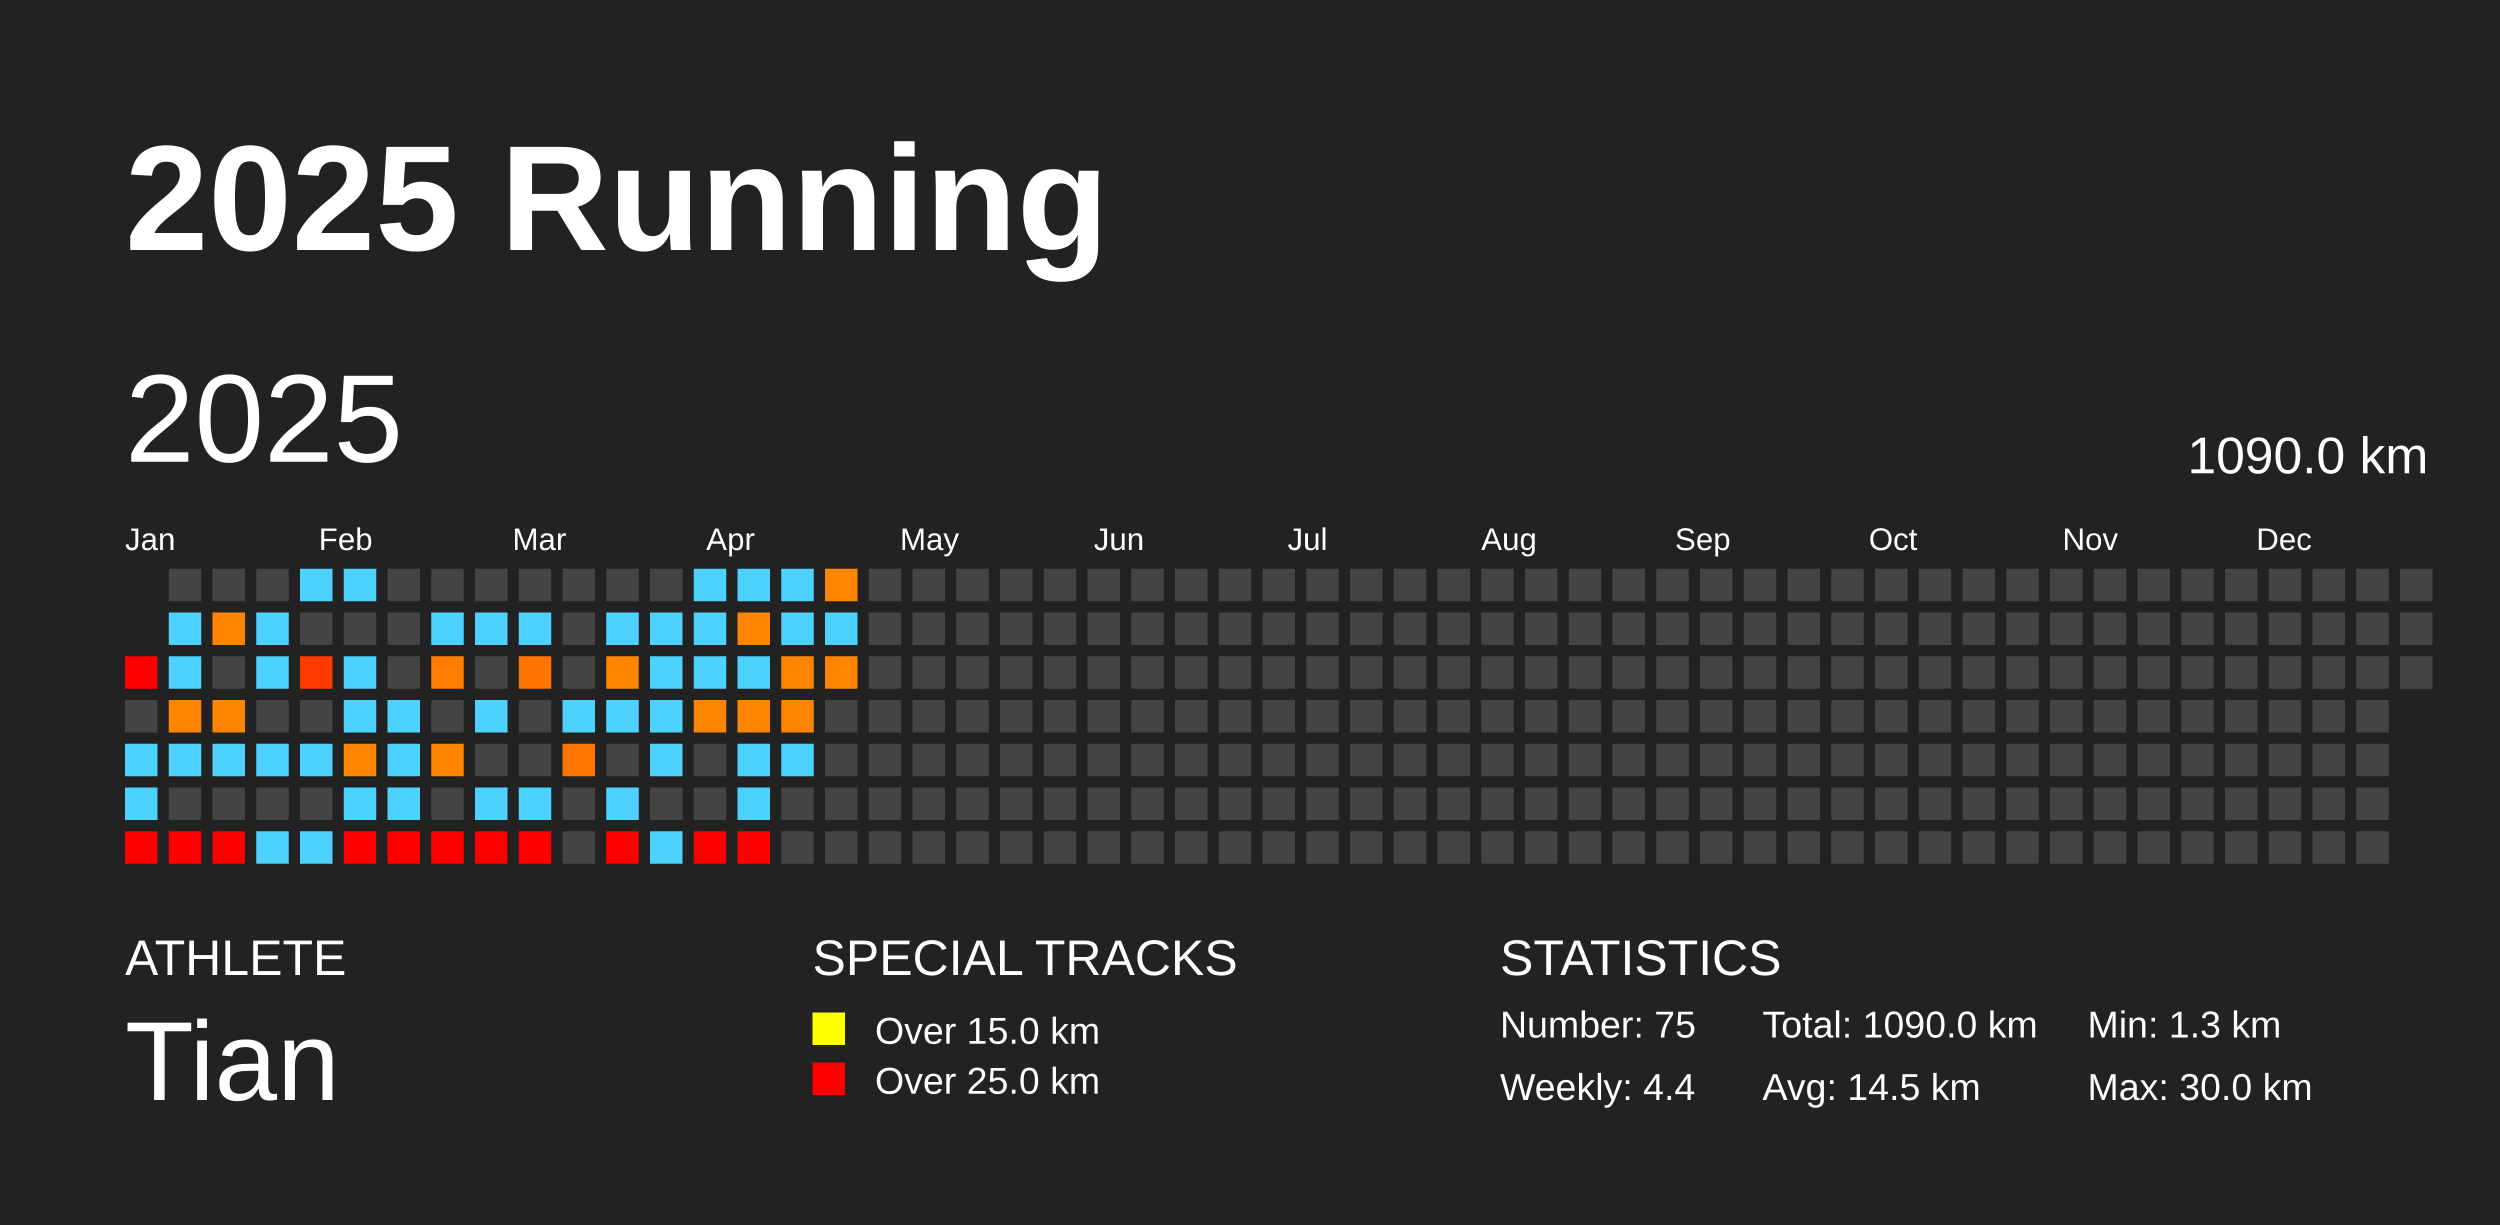
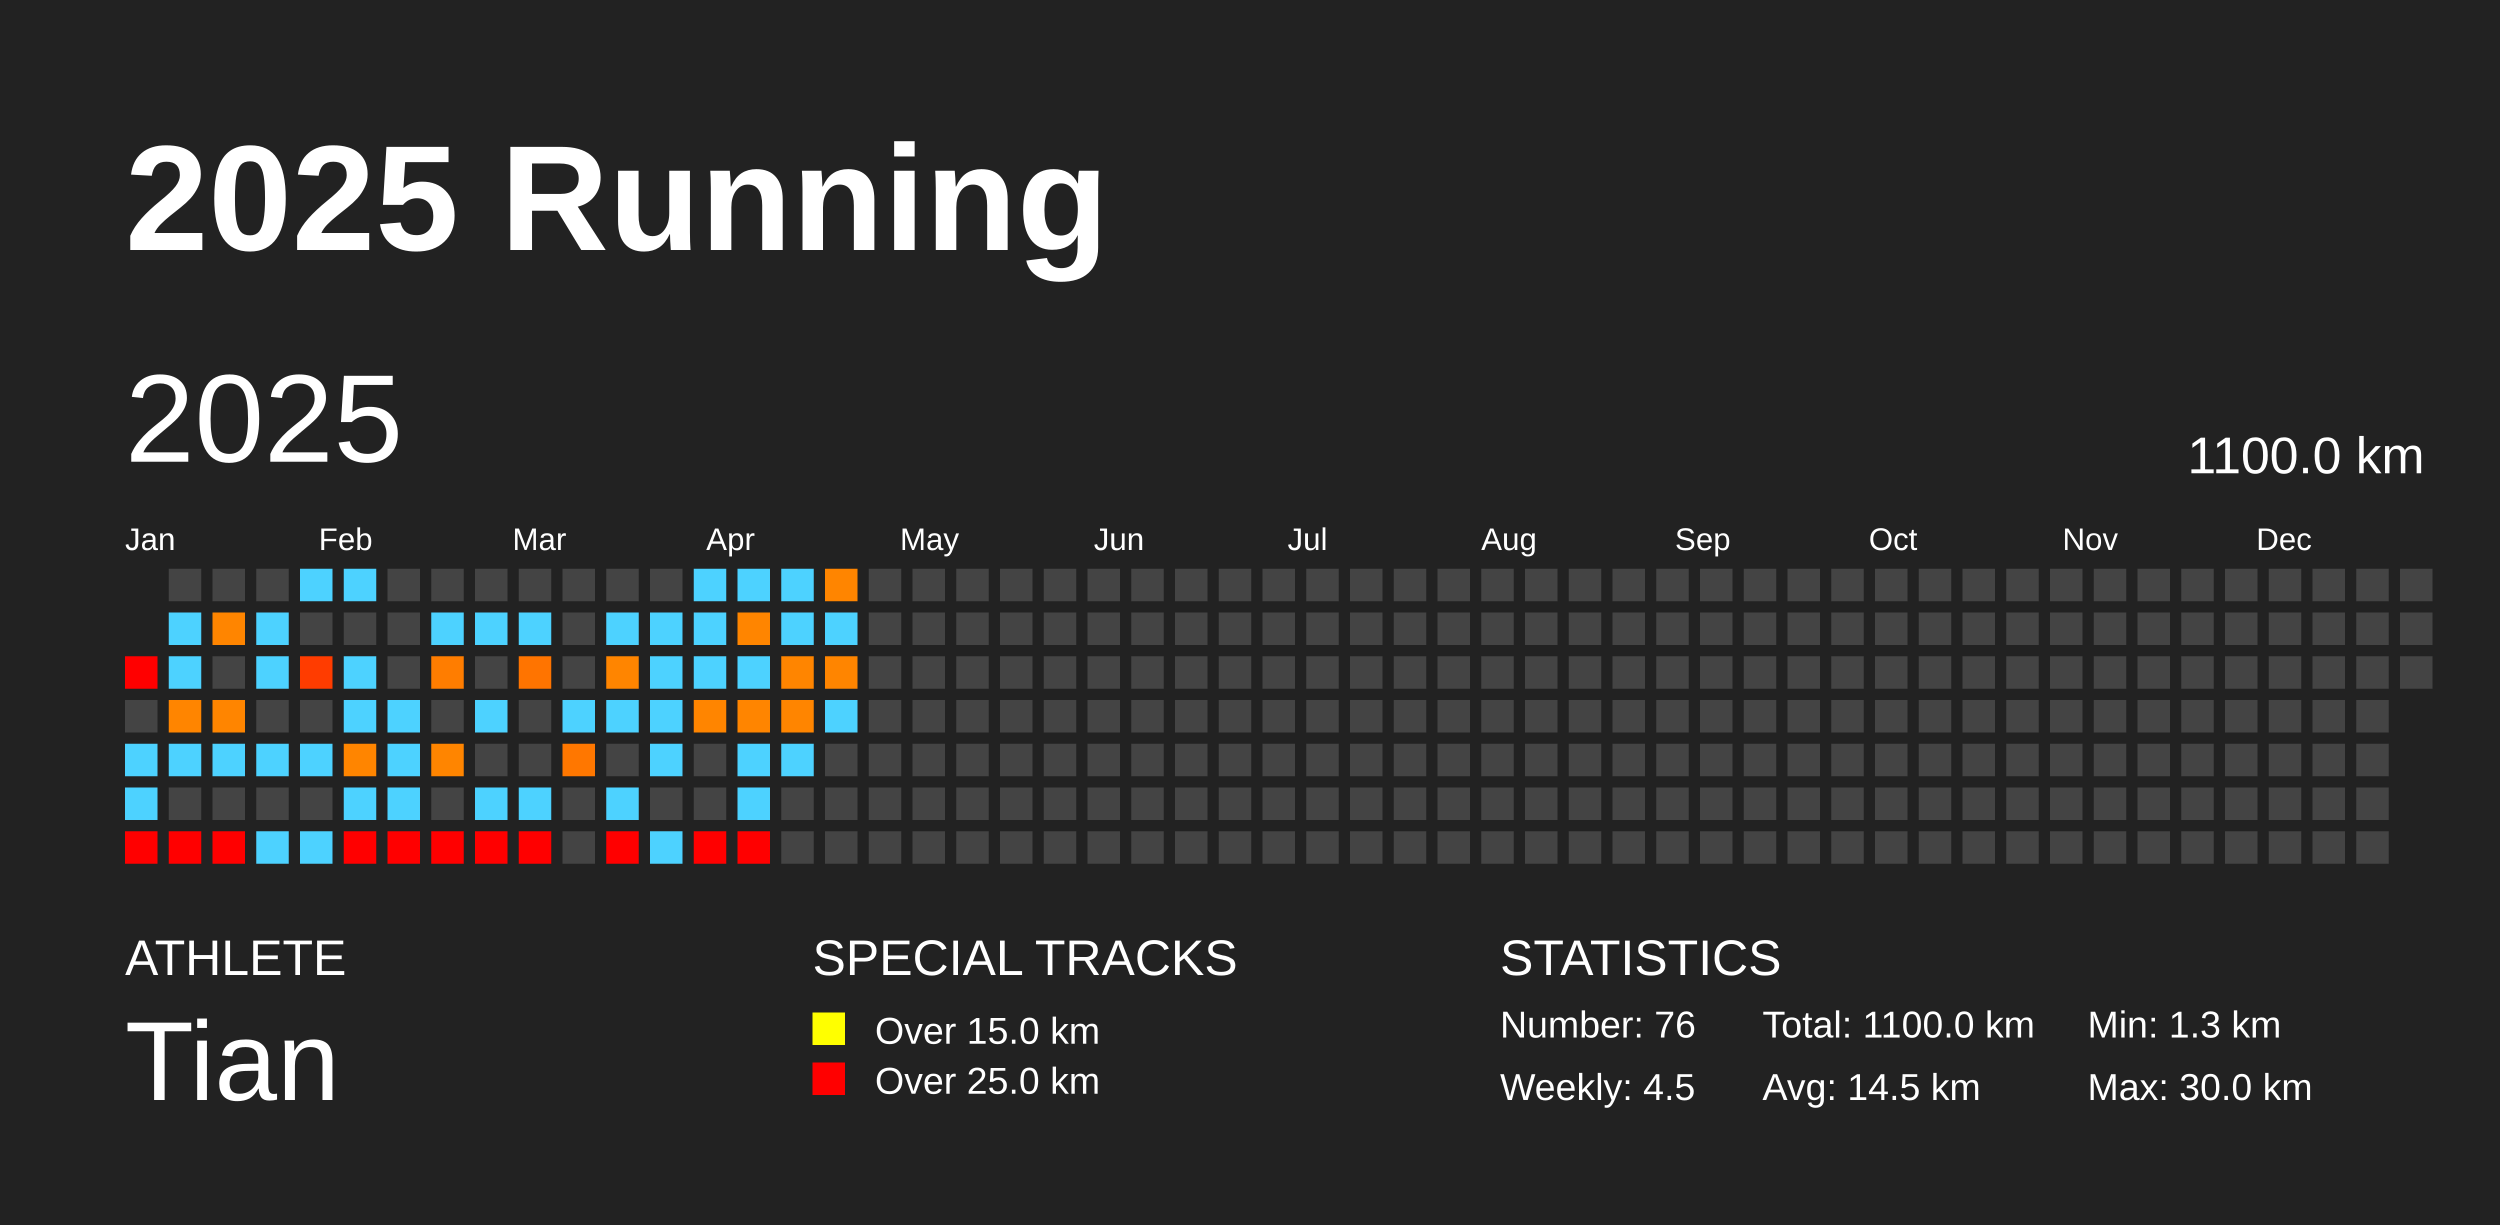
<svg xmlns="http://www.w3.org/2000/svg" baseProfile="full" height="98mm" version="1.1" viewBox="0,0,200,98" width="200mm">
  <defs />
  <rect fill="#222222" height="98" width="200" x="0" y="0" />
  <text fill="#FFFFFF" style="font-size:12px; font-family:Arial; font-weight:bold;" x="10" y="20">2025 Running</text>
  <text fill="#FFFFFF" style="font-size:4px; font-family:Arial" x="10" y="78">ATHLETE</text>
  <text fill="#FFFFFF" style="font-size:9px; font-family:Arial" x="10" y="88">Tian</text>
  <text fill="#FFFFFF" style="font-size:4px; font-family:Arial" x="65" y="78">SPECIAL TRACKS</text>
  <rect fill="yellow" height="2.6" width="2.6" x="65" y="81" />
  <text fill="#FFFFFF" style="font-size:3px; font-family:Arial" x="70" y="83.5">Over 15.0 km</text>
  <rect fill="red" height="2.6" width="2.6" x="65" y="85" />
  <text fill="#FFFFFF" style="font-size:3px; font-family:Arial" x="70" y="87.5">Over 25.0 km</text>
  <text fill="#FFFFFF" style="font-size:4px; font-family:Arial" x="120" y="78">STATISTICS</text>
-   <text fill="#FFFFFF" style="font-size:3px; font-family:Arial" x="120" y="83">Number: 75</text>
-   <text fill="#FFFFFF" style="font-size:3px; font-family:Arial" x="120" y="88">Weekly: 4.4</text>
-   <text fill="#FFFFFF" style="font-size:3px; font-family:Arial" x="141" y="83">Total: 1090.0 km</text>
+   <text fill="#FFFFFF" style="font-size:3px; font-family:Arial" x="120" y="83">Number: 76</text>
+   <text fill="#FFFFFF" style="font-size:3px; font-family:Arial" x="120" y="88">Weekly: 4.5</text>
+   <text fill="#FFFFFF" style="font-size:3px; font-family:Arial" x="141" y="83">Total: 1100.0 km</text>
  <text fill="#FFFFFF" style="font-size:3px; font-family:Arial" x="141" y="88">Avg: 14.5 km</text>
  <text fill="#FFFFFF" style="font-size:3px; font-family:Arial" x="167" y="83">Min: 1.3 km</text>
  <text fill="#FFFFFF" style="font-size:3px; font-family:Arial" x="167" y="88">Max: 30.0 km</text>
  <text dominant-baseline="hanging" fill="#FFFFFF" style="font-size:10.0px; font-family:Arial;" x="10" y="30">2025</text>
-   <text dominant-baseline="hanging" fill="#FFFFFF" style="font-size:4.125px; font-family:Arial;" x="175" y="35">1090.0 km</text>
+   <text dominant-baseline="hanging" fill="#FFFFFF" style="font-size:4.125px; font-family:Arial;" x="175" y="35">1100.0 km</text>
  <text fill="#FFFFFF" style="font-size:2.5px; font-family:Arial" x="10.0" y="44">Jan</text>
  <text fill="#FFFFFF" style="font-size:2.5px; font-family:Arial" x="25.5" y="44">Feb</text>
  <text fill="#FFFFFF" style="font-size:2.5px; font-family:Arial" x="41.0" y="44">Mar</text>
  <text fill="#FFFFFF" style="font-size:2.5px; font-family:Arial" x="56.5" y="44">Apr</text>
  <text fill="#FFFFFF" style="font-size:2.5px; font-family:Arial" x="72.0" y="44">May</text>
  <text fill="#FFFFFF" style="font-size:2.5px; font-family:Arial" x="87.5" y="44">Jun</text>
  <text fill="#FFFFFF" style="font-size:2.5px; font-family:Arial" x="103.0" y="44">Jul</text>
  <text fill="#FFFFFF" style="font-size:2.5px; font-family:Arial" x="118.5" y="44">Aug</text>
  <text fill="#FFFFFF" style="font-size:2.5px; font-family:Arial" x="134.0" y="44">Sep</text>
  <text fill="#FFFFFF" style="font-size:2.5px; font-family:Arial" x="149.5" y="44">Oct</text>
  <text fill="#FFFFFF" style="font-size:2.5px; font-family:Arial" x="165.0" y="44">Nov</text>
  <text fill="#FFFFFF" style="font-size:2.5px; font-family:Arial" x="180.5" y="44">Dec</text>
  <rect fill="red" height="2.6" width="2.6" x="10.0" y="52.5" />
  <rect fill="#444444" height="2.6" width="2.6" x="10.0" y="56.0" />
  <rect fill="#4dd2ff" height="2.6" width="2.6" x="10.0" y="59.5" />
  <rect fill="#4dd2ff" height="2.6" width="2.6" x="10.0" y="63.0" />
  <rect fill="red" height="2.6" width="2.6" x="10.0" y="66.5" />
  <rect fill="#444444" height="2.6" width="2.6" x="13.5" y="45.5" />
  <rect fill="#4dd2ff" height="2.6" width="2.6" x="13.5" y="49.0" />
  <rect fill="#4dd2ff" height="2.6" width="2.6" x="13.5" y="52.5" />
  <rect fill="#ff8500" height="2.6" width="2.6" x="13.5" y="56.0" />
  <rect fill="#4dd2ff" height="2.6" width="2.6" x="13.5" y="59.5" />
  <rect fill="#444444" height="2.6" width="2.6" x="13.5" y="63.0" />
  <rect fill="red" height="2.6" width="2.6" x="13.5" y="66.5" />
  <rect fill="#444444" height="2.6" width="2.6" x="17.0" y="45.5" />
  <rect fill="#ff8500" height="2.6" width="2.6" x="17.0" y="49.0" />
  <rect fill="#444444" height="2.6" width="2.6" x="17.0" y="52.5" />
  <rect fill="#ff8500" height="2.6" width="2.6" x="17.0" y="56.0" />
  <rect fill="#4dd2ff" height="2.6" width="2.6" x="17.0" y="59.5" />
  <rect fill="#444444" height="2.6" width="2.6" x="17.0" y="63.0" />
  <rect fill="red" height="2.6" width="2.6" x="17.0" y="66.5" />
  <rect fill="#444444" height="2.6" width="2.6" x="20.5" y="45.5" />
  <rect fill="#4dd2ff" height="2.6" width="2.6" x="20.5" y="49.0" />
  <rect fill="#4dd2ff" height="2.6" width="2.6" x="20.5" y="52.5" />
  <rect fill="#444444" height="2.6" width="2.6" x="20.5" y="56.0" />
  <rect fill="#4dd2ff" height="2.6" width="2.6" x="20.5" y="59.5" />
  <rect fill="#444444" height="2.6" width="2.6" x="20.5" y="63.0" />
  <rect fill="#4dd2ff" height="2.6" width="2.6" x="20.5" y="66.5" />
  <rect fill="#4dd2ff" height="2.6" width="2.6" x="24.0" y="45.5" />
  <rect fill="#444444" height="2.6" width="2.6" x="24.0" y="49.0" />
  <rect fill="#ff3c00" height="2.6" width="2.6" x="24.0" y="52.5" />
  <rect fill="#444444" height="2.6" width="2.6" x="24.0" y="56.0" />
  <rect fill="#4dd2ff" height="2.6" width="2.6" x="24.0" y="59.5" />
  <rect fill="#444444" height="2.6" width="2.6" x="24.0" y="63.0" />
  <rect fill="#4dd2ff" height="2.6" width="2.6" x="24.0" y="66.5" />
  <rect fill="#4dd2ff" height="2.6" width="2.6" x="27.5" y="45.5" />
  <rect fill="#444444" height="2.6" width="2.6" x="27.5" y="49.0" />
  <rect fill="#4dd2ff" height="2.6" width="2.6" x="27.5" y="52.5" />
  <rect fill="#4dd2ff" height="2.6" width="2.6" x="27.5" y="56.0" />
  <rect fill="#ff8500" height="2.6" width="2.6" x="27.5" y="59.5" />
  <rect fill="#4dd2ff" height="2.6" width="2.6" x="27.5" y="63.0" />
  <rect fill="red" height="2.6" width="2.6" x="27.5" y="66.5" />
  <rect fill="#444444" height="2.6" width="2.6" x="31.0" y="45.5" />
  <rect fill="#444444" height="2.6" width="2.6" x="31.0" y="49.0" />
  <rect fill="#444444" height="2.6" width="2.6" x="31.0" y="52.5" />
  <rect fill="#4dd2ff" height="2.6" width="2.6" x="31.0" y="56.0" />
  <rect fill="#4dd2ff" height="2.6" width="2.6" x="31.0" y="59.5" />
  <rect fill="#4dd2ff" height="2.6" width="2.6" x="31.0" y="63.0" />
  <rect fill="red" height="2.6" width="2.6" x="31.0" y="66.5" />
  <rect fill="#444444" height="2.6" width="2.6" x="34.5" y="45.5" />
  <rect fill="#4dd2ff" height="2.6" width="2.6" x="34.5" y="49.0" />
  <rect fill="#ff7d00" height="2.6" width="2.6" x="34.5" y="52.5" />
  <rect fill="#444444" height="2.6" width="2.6" x="34.5" y="56.0" />
  <rect fill="#ff8500" height="2.6" width="2.6" x="34.5" y="59.5" />
  <rect fill="#444444" height="2.6" width="2.6" x="34.5" y="63.0" />
  <rect fill="red" height="2.6" width="2.6" x="34.5" y="66.5" />
  <rect fill="#444444" height="2.6" width="2.6" x="38.0" y="45.5" />
  <rect fill="#4dd2ff" height="2.6" width="2.6" x="38.0" y="49.0" />
  <rect fill="#444444" height="2.6" width="2.6" x="38.0" y="52.5" />
  <rect fill="#4dd2ff" height="2.6" width="2.6" x="38.0" y="56.0" />
  <rect fill="#444444" height="2.6" width="2.6" x="38.0" y="59.5" />
  <rect fill="#4dd2ff" height="2.6" width="2.6" x="38.0" y="63.0" />
  <rect fill="red" height="2.6" width="2.6" x="38.0" y="66.5" />
  <rect fill="#444444" height="2.6" width="2.6" x="41.5" y="45.5" />
  <rect fill="#4dd2ff" height="2.6" width="2.6" x="41.5" y="49.0" />
  <rect fill="#ff7400" height="2.6" width="2.6" x="41.5" y="52.5" />
  <rect fill="#444444" height="2.6" width="2.6" x="41.5" y="56.0" />
  <rect fill="#444444" height="2.6" width="2.6" x="41.5" y="59.5" />
  <rect fill="#4dd2ff" height="2.6" width="2.6" x="41.5" y="63.0" />
  <rect fill="red" height="2.6" width="2.6" x="41.5" y="66.5" />
  <rect fill="#444444" height="2.6" width="2.6" x="45.0" y="45.5" />
  <rect fill="#444444" height="2.6" width="2.6" x="45.0" y="49.0" />
  <rect fill="#444444" height="2.6" width="2.6" x="45.0" y="52.5" />
  <rect fill="#4dd2ff" height="2.6" width="2.6" x="45.0" y="56.0" />
  <rect fill="#ff7700" height="2.6" width="2.6" x="45.0" y="59.5" />
  <rect fill="#444444" height="2.6" width="2.6" x="45.0" y="63.0" />
  <rect fill="#444444" height="2.6" width="2.6" x="45.0" y="66.5" />
  <rect fill="#444444" height="2.6" width="2.6" x="48.5" y="45.5" />
  <rect fill="#4dd2ff" height="2.6" width="2.6" x="48.5" y="49.0" />
  <rect fill="#ff8500" height="2.6" width="2.6" x="48.5" y="52.5" />
  <rect fill="#4dd2ff" height="2.6" width="2.6" x="48.5" y="56.0" />
  <rect fill="#444444" height="2.6" width="2.6" x="48.5" y="59.5" />
  <rect fill="#4dd2ff" height="2.6" width="2.6" x="48.5" y="63.0" />
  <rect fill="red" height="2.6" width="2.6" x="48.5" y="66.5" />
  <rect fill="#444444" height="2.6" width="2.6" x="52.0" y="45.5" />
  <rect fill="#4dd2ff" height="2.6" width="2.6" x="52.0" y="49.0" />
  <rect fill="#4dd2ff" height="2.6" width="2.6" x="52.0" y="52.5" />
  <rect fill="#4dd2ff" height="2.6" width="2.6" x="52.0" y="56.0" />
  <rect fill="#4dd2ff" height="2.6" width="2.6" x="52.0" y="59.5" />
  <rect fill="#444444" height="2.6" width="2.6" x="52.0" y="63.0" />
  <rect fill="#4dd2ff" height="2.6" width="2.6" x="52.0" y="66.5" />
  <rect fill="#4dd2ff" height="2.6" width="2.6" x="55.5" y="45.5" />
  <rect fill="#4dd2ff" height="2.6" width="2.6" x="55.5" y="49.0" />
  <rect fill="#4dd2ff" height="2.6" width="2.6" x="55.5" y="52.5" />
  <rect fill="#ff8500" height="2.6" width="2.6" x="55.5" y="56.0" />
  <rect fill="#444444" height="2.6" width="2.6" x="55.5" y="59.5" />
  <rect fill="#444444" height="2.6" width="2.6" x="55.5" y="63.0" />
  <rect fill="red" height="2.6" width="2.6" x="55.5" y="66.5" />
  <rect fill="#4dd2ff" height="2.6" width="2.6" x="59.0" y="45.5" />
  <rect fill="#ff8500" height="2.6" width="2.6" x="59.0" y="49.0" />
  <rect fill="#4dd2ff" height="2.6" width="2.6" x="59.0" y="52.5" />
  <rect fill="#ff8500" height="2.6" width="2.6" x="59.0" y="56.0" />
  <rect fill="#4dd2ff" height="2.6" width="2.6" x="59.0" y="59.5" />
  <rect fill="#4dd2ff" height="2.6" width="2.6" x="59.0" y="63.0" />
  <rect fill="red" height="2.6" width="2.6" x="59.0" y="66.5" />
  <rect fill="#4dd2ff" height="2.6" width="2.6" x="62.5" y="45.5" />
  <rect fill="#4dd2ff" height="2.6" width="2.6" x="62.5" y="49.0" />
  <rect fill="#ff8500" height="2.6" width="2.6" x="62.5" y="52.5" />
  <rect fill="#ff8500" height="2.6" width="2.6" x="62.5" y="56.0" />
  <rect fill="#4dd2ff" height="2.6" width="2.6" x="62.5" y="59.5" />
  <rect fill="#444444" height="2.6" width="2.6" x="62.5" y="63.0" />
  <rect fill="#444444" height="2.6" width="2.6" x="62.5" y="66.5" />
  <rect fill="#ff8500" height="2.6" width="2.6" x="66.0" y="45.5" />
  <rect fill="#4dd2ff" height="2.6" width="2.6" x="66.0" y="49.0" />
  <rect fill="#ff8500" height="2.6" width="2.6" x="66.0" y="52.5" />
-   <rect fill="#444444" height="2.6" width="2.6" x="66.0" y="56.0" />
+   <rect fill="#4dd2ff" height="2.6" width="2.6" x="66.0" y="56.0" />
  <rect fill="#444444" height="2.6" width="2.6" x="66.0" y="59.5" />
  <rect fill="#444444" height="2.6" width="2.6" x="66.0" y="63.0" />
  <rect fill="#444444" height="2.6" width="2.6" x="66.0" y="66.5" />
  <rect fill="#444444" height="2.6" width="2.6" x="69.5" y="45.5" />
  <rect fill="#444444" height="2.6" width="2.6" x="69.5" y="49.0" />
  <rect fill="#444444" height="2.6" width="2.6" x="69.5" y="52.5" />
  <rect fill="#444444" height="2.6" width="2.6" x="69.5" y="56.0" />
  <rect fill="#444444" height="2.6" width="2.6" x="69.5" y="59.5" />
  <rect fill="#444444" height="2.6" width="2.6" x="69.5" y="63.0" />
  <rect fill="#444444" height="2.6" width="2.6" x="69.5" y="66.5" />
  <rect fill="#444444" height="2.6" width="2.6" x="73.0" y="45.5" />
  <rect fill="#444444" height="2.6" width="2.6" x="73.0" y="49.0" />
  <rect fill="#444444" height="2.6" width="2.6" x="73.0" y="52.5" />
  <rect fill="#444444" height="2.6" width="2.6" x="73.0" y="56.0" />
  <rect fill="#444444" height="2.6" width="2.6" x="73.0" y="59.5" />
  <rect fill="#444444" height="2.6" width="2.6" x="73.0" y="63.0" />
  <rect fill="#444444" height="2.6" width="2.6" x="73.0" y="66.5" />
  <rect fill="#444444" height="2.6" width="2.6" x="76.5" y="45.5" />
  <rect fill="#444444" height="2.6" width="2.6" x="76.5" y="49.0" />
  <rect fill="#444444" height="2.6" width="2.6" x="76.5" y="52.5" />
  <rect fill="#444444" height="2.6" width="2.6" x="76.5" y="56.0" />
  <rect fill="#444444" height="2.6" width="2.6" x="76.5" y="59.5" />
  <rect fill="#444444" height="2.6" width="2.6" x="76.5" y="63.0" />
  <rect fill="#444444" height="2.6" width="2.6" x="76.5" y="66.5" />
  <rect fill="#444444" height="2.6" width="2.6" x="80.0" y="45.5" />
  <rect fill="#444444" height="2.6" width="2.6" x="80.0" y="49.0" />
  <rect fill="#444444" height="2.6" width="2.6" x="80.0" y="52.5" />
  <rect fill="#444444" height="2.6" width="2.6" x="80.0" y="56.0" />
  <rect fill="#444444" height="2.6" width="2.6" x="80.0" y="59.5" />
  <rect fill="#444444" height="2.6" width="2.6" x="80.0" y="63.0" />
  <rect fill="#444444" height="2.6" width="2.6" x="80.0" y="66.5" />
  <rect fill="#444444" height="2.6" width="2.6" x="83.5" y="45.5" />
  <rect fill="#444444" height="2.6" width="2.6" x="83.5" y="49.0" />
  <rect fill="#444444" height="2.6" width="2.6" x="83.5" y="52.5" />
  <rect fill="#444444" height="2.6" width="2.6" x="83.5" y="56.0" />
  <rect fill="#444444" height="2.6" width="2.6" x="83.5" y="59.5" />
  <rect fill="#444444" height="2.6" width="2.6" x="83.5" y="63.0" />
  <rect fill="#444444" height="2.6" width="2.6" x="83.5" y="66.5" />
  <rect fill="#444444" height="2.6" width="2.6" x="87.0" y="45.5" />
  <rect fill="#444444" height="2.6" width="2.6" x="87.0" y="49.0" />
  <rect fill="#444444" height="2.6" width="2.6" x="87.0" y="52.5" />
  <rect fill="#444444" height="2.6" width="2.6" x="87.0" y="56.0" />
  <rect fill="#444444" height="2.6" width="2.6" x="87.0" y="59.5" />
  <rect fill="#444444" height="2.6" width="2.6" x="87.0" y="63.0" />
  <rect fill="#444444" height="2.6" width="2.6" x="87.0" y="66.5" />
  <rect fill="#444444" height="2.6" width="2.6" x="90.5" y="45.5" />
  <rect fill="#444444" height="2.6" width="2.6" x="90.5" y="49.0" />
  <rect fill="#444444" height="2.6" width="2.6" x="90.5" y="52.5" />
  <rect fill="#444444" height="2.6" width="2.6" x="90.5" y="56.0" />
  <rect fill="#444444" height="2.6" width="2.6" x="90.5" y="59.5" />
  <rect fill="#444444" height="2.6" width="2.6" x="90.5" y="63.0" />
  <rect fill="#444444" height="2.6" width="2.6" x="90.5" y="66.5" />
  <rect fill="#444444" height="2.6" width="2.6" x="94.0" y="45.5" />
  <rect fill="#444444" height="2.6" width="2.6" x="94.0" y="49.0" />
  <rect fill="#444444" height="2.6" width="2.6" x="94.0" y="52.5" />
  <rect fill="#444444" height="2.6" width="2.6" x="94.0" y="56.0" />
  <rect fill="#444444" height="2.6" width="2.6" x="94.0" y="59.5" />
  <rect fill="#444444" height="2.6" width="2.6" x="94.0" y="63.0" />
  <rect fill="#444444" height="2.6" width="2.6" x="94.0" y="66.5" />
  <rect fill="#444444" height="2.6" width="2.6" x="97.5" y="45.5" />
  <rect fill="#444444" height="2.6" width="2.6" x="97.5" y="49.0" />
  <rect fill="#444444" height="2.6" width="2.6" x="97.5" y="52.5" />
  <rect fill="#444444" height="2.6" width="2.6" x="97.5" y="56.0" />
  <rect fill="#444444" height="2.6" width="2.6" x="97.5" y="59.5" />
  <rect fill="#444444" height="2.6" width="2.6" x="97.5" y="63.0" />
  <rect fill="#444444" height="2.6" width="2.6" x="97.5" y="66.5" />
  <rect fill="#444444" height="2.6" width="2.6" x="101.0" y="45.5" />
  <rect fill="#444444" height="2.6" width="2.6" x="101.0" y="49.0" />
  <rect fill="#444444" height="2.6" width="2.6" x="101.0" y="52.5" />
  <rect fill="#444444" height="2.6" width="2.6" x="101.0" y="56.0" />
  <rect fill="#444444" height="2.6" width="2.6" x="101.0" y="59.5" />
  <rect fill="#444444" height="2.6" width="2.6" x="101.0" y="63.0" />
  <rect fill="#444444" height="2.6" width="2.6" x="101.0" y="66.5" />
  <rect fill="#444444" height="2.6" width="2.6" x="104.5" y="45.5" />
  <rect fill="#444444" height="2.6" width="2.6" x="104.5" y="49.0" />
  <rect fill="#444444" height="2.6" width="2.6" x="104.5" y="52.5" />
  <rect fill="#444444" height="2.6" width="2.6" x="104.5" y="56.0" />
  <rect fill="#444444" height="2.6" width="2.6" x="104.5" y="59.5" />
  <rect fill="#444444" height="2.6" width="2.6" x="104.5" y="63.0" />
  <rect fill="#444444" height="2.6" width="2.6" x="104.5" y="66.5" />
  <rect fill="#444444" height="2.6" width="2.6" x="108.0" y="45.5" />
  <rect fill="#444444" height="2.6" width="2.6" x="108.0" y="49.0" />
  <rect fill="#444444" height="2.6" width="2.6" x="108.0" y="52.5" />
  <rect fill="#444444" height="2.6" width="2.6" x="108.0" y="56.0" />
  <rect fill="#444444" height="2.6" width="2.6" x="108.0" y="59.5" />
  <rect fill="#444444" height="2.6" width="2.6" x="108.0" y="63.0" />
  <rect fill="#444444" height="2.6" width="2.6" x="108.0" y="66.5" />
  <rect fill="#444444" height="2.6" width="2.6" x="111.5" y="45.5" />
  <rect fill="#444444" height="2.6" width="2.6" x="111.5" y="49.0" />
  <rect fill="#444444" height="2.6" width="2.6" x="111.5" y="52.5" />
  <rect fill="#444444" height="2.6" width="2.6" x="111.5" y="56.0" />
  <rect fill="#444444" height="2.6" width="2.6" x="111.5" y="59.5" />
  <rect fill="#444444" height="2.6" width="2.6" x="111.5" y="63.0" />
  <rect fill="#444444" height="2.6" width="2.6" x="111.5" y="66.5" />
  <rect fill="#444444" height="2.6" width="2.6" x="115.0" y="45.5" />
  <rect fill="#444444" height="2.6" width="2.6" x="115.0" y="49.0" />
  <rect fill="#444444" height="2.6" width="2.6" x="115.0" y="52.5" />
  <rect fill="#444444" height="2.6" width="2.6" x="115.0" y="56.0" />
  <rect fill="#444444" height="2.6" width="2.6" x="115.0" y="59.5" />
  <rect fill="#444444" height="2.6" width="2.6" x="115.0" y="63.0" />
  <rect fill="#444444" height="2.6" width="2.6" x="115.0" y="66.5" />
  <rect fill="#444444" height="2.6" width="2.6" x="118.5" y="45.5" />
  <rect fill="#444444" height="2.6" width="2.6" x="118.5" y="49.0" />
  <rect fill="#444444" height="2.6" width="2.6" x="118.5" y="52.5" />
  <rect fill="#444444" height="2.6" width="2.6" x="118.5" y="56.0" />
  <rect fill="#444444" height="2.6" width="2.6" x="118.5" y="59.5" />
  <rect fill="#444444" height="2.6" width="2.6" x="118.5" y="63.0" />
  <rect fill="#444444" height="2.6" width="2.6" x="118.5" y="66.5" />
  <rect fill="#444444" height="2.6" width="2.6" x="122.0" y="45.5" />
  <rect fill="#444444" height="2.6" width="2.6" x="122.0" y="49.0" />
  <rect fill="#444444" height="2.6" width="2.6" x="122.0" y="52.5" />
  <rect fill="#444444" height="2.6" width="2.6" x="122.0" y="56.0" />
  <rect fill="#444444" height="2.6" width="2.6" x="122.0" y="59.5" />
  <rect fill="#444444" height="2.6" width="2.6" x="122.0" y="63.0" />
  <rect fill="#444444" height="2.6" width="2.6" x="122.0" y="66.5" />
  <rect fill="#444444" height="2.6" width="2.6" x="125.5" y="45.5" />
  <rect fill="#444444" height="2.6" width="2.6" x="125.5" y="49.0" />
  <rect fill="#444444" height="2.6" width="2.6" x="125.5" y="52.5" />
  <rect fill="#444444" height="2.6" width="2.6" x="125.5" y="56.0" />
  <rect fill="#444444" height="2.6" width="2.6" x="125.5" y="59.5" />
  <rect fill="#444444" height="2.6" width="2.6" x="125.5" y="63.0" />
  <rect fill="#444444" height="2.6" width="2.6" x="125.5" y="66.5" />
  <rect fill="#444444" height="2.6" width="2.6" x="129.0" y="45.5" />
  <rect fill="#444444" height="2.6" width="2.6" x="129.0" y="49.0" />
  <rect fill="#444444" height="2.6" width="2.6" x="129.0" y="52.5" />
  <rect fill="#444444" height="2.6" width="2.6" x="129.0" y="56.0" />
  <rect fill="#444444" height="2.6" width="2.6" x="129.0" y="59.5" />
  <rect fill="#444444" height="2.6" width="2.6" x="129.0" y="63.0" />
  <rect fill="#444444" height="2.6" width="2.6" x="129.0" y="66.5" />
  <rect fill="#444444" height="2.6" width="2.6" x="132.5" y="45.5" />
  <rect fill="#444444" height="2.6" width="2.6" x="132.5" y="49.0" />
  <rect fill="#444444" height="2.6" width="2.6" x="132.5" y="52.5" />
  <rect fill="#444444" height="2.6" width="2.6" x="132.5" y="56.0" />
  <rect fill="#444444" height="2.6" width="2.6" x="132.5" y="59.5" />
  <rect fill="#444444" height="2.6" width="2.6" x="132.5" y="63.0" />
  <rect fill="#444444" height="2.6" width="2.6" x="132.5" y="66.5" />
  <rect fill="#444444" height="2.6" width="2.6" x="136.0" y="45.5" />
  <rect fill="#444444" height="2.6" width="2.6" x="136.0" y="49.0" />
  <rect fill="#444444" height="2.6" width="2.6" x="136.0" y="52.5" />
  <rect fill="#444444" height="2.6" width="2.6" x="136.0" y="56.0" />
  <rect fill="#444444" height="2.6" width="2.6" x="136.0" y="59.5" />
  <rect fill="#444444" height="2.6" width="2.6" x="136.0" y="63.0" />
  <rect fill="#444444" height="2.6" width="2.6" x="136.0" y="66.5" />
  <rect fill="#444444" height="2.6" width="2.6" x="139.5" y="45.5" />
  <rect fill="#444444" height="2.6" width="2.6" x="139.5" y="49.0" />
  <rect fill="#444444" height="2.6" width="2.6" x="139.5" y="52.5" />
  <rect fill="#444444" height="2.6" width="2.6" x="139.5" y="56.0" />
  <rect fill="#444444" height="2.6" width="2.6" x="139.5" y="59.5" />
  <rect fill="#444444" height="2.6" width="2.6" x="139.5" y="63.0" />
  <rect fill="#444444" height="2.6" width="2.6" x="139.5" y="66.5" />
  <rect fill="#444444" height="2.6" width="2.6" x="143.0" y="45.5" />
  <rect fill="#444444" height="2.6" width="2.6" x="143.0" y="49.0" />
  <rect fill="#444444" height="2.6" width="2.6" x="143.0" y="52.5" />
  <rect fill="#444444" height="2.6" width="2.6" x="143.0" y="56.0" />
  <rect fill="#444444" height="2.6" width="2.6" x="143.0" y="59.5" />
  <rect fill="#444444" height="2.6" width="2.6" x="143.0" y="63.0" />
  <rect fill="#444444" height="2.6" width="2.6" x="143.0" y="66.5" />
  <rect fill="#444444" height="2.6" width="2.6" x="146.5" y="45.5" />
  <rect fill="#444444" height="2.6" width="2.6" x="146.5" y="49.0" />
  <rect fill="#444444" height="2.6" width="2.6" x="146.5" y="52.5" />
  <rect fill="#444444" height="2.6" width="2.6" x="146.5" y="56.0" />
  <rect fill="#444444" height="2.6" width="2.6" x="146.5" y="59.5" />
  <rect fill="#444444" height="2.6" width="2.6" x="146.5" y="63.0" />
  <rect fill="#444444" height="2.6" width="2.6" x="146.5" y="66.5" />
  <rect fill="#444444" height="2.6" width="2.6" x="150.0" y="45.5" />
  <rect fill="#444444" height="2.6" width="2.6" x="150.0" y="49.0" />
  <rect fill="#444444" height="2.6" width="2.6" x="150.0" y="52.5" />
  <rect fill="#444444" height="2.6" width="2.6" x="150.0" y="56.0" />
  <rect fill="#444444" height="2.6" width="2.6" x="150.0" y="59.5" />
  <rect fill="#444444" height="2.6" width="2.6" x="150.0" y="63.0" />
  <rect fill="#444444" height="2.6" width="2.6" x="150.0" y="66.5" />
  <rect fill="#444444" height="2.6" width="2.6" x="153.5" y="45.5" />
  <rect fill="#444444" height="2.6" width="2.6" x="153.5" y="49.0" />
  <rect fill="#444444" height="2.6" width="2.6" x="153.5" y="52.5" />
  <rect fill="#444444" height="2.6" width="2.6" x="153.5" y="56.0" />
  <rect fill="#444444" height="2.6" width="2.6" x="153.5" y="59.5" />
  <rect fill="#444444" height="2.6" width="2.6" x="153.5" y="63.0" />
  <rect fill="#444444" height="2.6" width="2.6" x="153.5" y="66.5" />
  <rect fill="#444444" height="2.6" width="2.6" x="157.0" y="45.5" />
  <rect fill="#444444" height="2.6" width="2.6" x="157.0" y="49.0" />
  <rect fill="#444444" height="2.6" width="2.6" x="157.0" y="52.5" />
  <rect fill="#444444" height="2.6" width="2.6" x="157.0" y="56.0" />
  <rect fill="#444444" height="2.6" width="2.6" x="157.0" y="59.5" />
  <rect fill="#444444" height="2.6" width="2.6" x="157.0" y="63.0" />
  <rect fill="#444444" height="2.6" width="2.6" x="157.0" y="66.5" />
  <rect fill="#444444" height="2.6" width="2.6" x="160.5" y="45.5" />
  <rect fill="#444444" height="2.6" width="2.6" x="160.5" y="49.0" />
  <rect fill="#444444" height="2.6" width="2.6" x="160.5" y="52.5" />
  <rect fill="#444444" height="2.6" width="2.6" x="160.5" y="56.0" />
  <rect fill="#444444" height="2.6" width="2.6" x="160.5" y="59.5" />
  <rect fill="#444444" height="2.6" width="2.6" x="160.5" y="63.0" />
  <rect fill="#444444" height="2.6" width="2.6" x="160.5" y="66.5" />
  <rect fill="#444444" height="2.6" width="2.6" x="164.0" y="45.5" />
  <rect fill="#444444" height="2.6" width="2.6" x="164.0" y="49.0" />
  <rect fill="#444444" height="2.6" width="2.6" x="164.0" y="52.5" />
  <rect fill="#444444" height="2.6" width="2.6" x="164.0" y="56.0" />
  <rect fill="#444444" height="2.6" width="2.6" x="164.0" y="59.5" />
  <rect fill="#444444" height="2.6" width="2.6" x="164.0" y="63.0" />
  <rect fill="#444444" height="2.6" width="2.6" x="164.0" y="66.5" />
  <rect fill="#444444" height="2.6" width="2.6" x="167.5" y="45.5" />
  <rect fill="#444444" height="2.6" width="2.6" x="167.5" y="49.0" />
  <rect fill="#444444" height="2.6" width="2.6" x="167.5" y="52.5" />
  <rect fill="#444444" height="2.6" width="2.6" x="167.5" y="56.0" />
  <rect fill="#444444" height="2.6" width="2.6" x="167.5" y="59.5" />
  <rect fill="#444444" height="2.6" width="2.6" x="167.5" y="63.0" />
  <rect fill="#444444" height="2.6" width="2.6" x="167.5" y="66.5" />
  <rect fill="#444444" height="2.6" width="2.6" x="171.0" y="45.5" />
  <rect fill="#444444" height="2.6" width="2.6" x="171.0" y="49.0" />
  <rect fill="#444444" height="2.6" width="2.6" x="171.0" y="52.5" />
  <rect fill="#444444" height="2.6" width="2.6" x="171.0" y="56.0" />
  <rect fill="#444444" height="2.6" width="2.6" x="171.0" y="59.5" />
  <rect fill="#444444" height="2.6" width="2.6" x="171.0" y="63.0" />
  <rect fill="#444444" height="2.6" width="2.6" x="171.0" y="66.5" />
  <rect fill="#444444" height="2.6" width="2.6" x="174.5" y="45.5" />
  <rect fill="#444444" height="2.6" width="2.6" x="174.5" y="49.0" />
  <rect fill="#444444" height="2.6" width="2.6" x="174.5" y="52.5" />
  <rect fill="#444444" height="2.6" width="2.6" x="174.5" y="56.0" />
  <rect fill="#444444" height="2.6" width="2.6" x="174.5" y="59.5" />
  <rect fill="#444444" height="2.6" width="2.6" x="174.5" y="63.0" />
  <rect fill="#444444" height="2.6" width="2.6" x="174.5" y="66.5" />
  <rect fill="#444444" height="2.6" width="2.6" x="178.0" y="45.5" />
  <rect fill="#444444" height="2.6" width="2.6" x="178.0" y="49.0" />
  <rect fill="#444444" height="2.6" width="2.6" x="178.0" y="52.5" />
  <rect fill="#444444" height="2.6" width="2.6" x="178.0" y="56.0" />
  <rect fill="#444444" height="2.6" width="2.6" x="178.0" y="59.5" />
  <rect fill="#444444" height="2.6" width="2.6" x="178.0" y="63.0" />
  <rect fill="#444444" height="2.6" width="2.6" x="178.0" y="66.5" />
  <rect fill="#444444" height="2.6" width="2.6" x="181.5" y="45.5" />
  <rect fill="#444444" height="2.6" width="2.6" x="181.5" y="49.0" />
  <rect fill="#444444" height="2.6" width="2.6" x="181.5" y="52.5" />
  <rect fill="#444444" height="2.6" width="2.6" x="181.5" y="56.0" />
  <rect fill="#444444" height="2.6" width="2.6" x="181.5" y="59.5" />
  <rect fill="#444444" height="2.6" width="2.6" x="181.5" y="63.0" />
  <rect fill="#444444" height="2.6" width="2.6" x="181.5" y="66.5" />
  <rect fill="#444444" height="2.6" width="2.6" x="185.0" y="45.5" />
  <rect fill="#444444" height="2.6" width="2.6" x="185.0" y="49.0" />
  <rect fill="#444444" height="2.6" width="2.6" x="185.0" y="52.5" />
  <rect fill="#444444" height="2.6" width="2.6" x="185.0" y="56.0" />
  <rect fill="#444444" height="2.6" width="2.6" x="185.0" y="59.5" />
  <rect fill="#444444" height="2.6" width="2.6" x="185.0" y="63.0" />
  <rect fill="#444444" height="2.6" width="2.6" x="185.0" y="66.5" />
  <rect fill="#444444" height="2.6" width="2.6" x="188.5" y="45.5" />
  <rect fill="#444444" height="2.6" width="2.6" x="188.5" y="49.0" />
  <rect fill="#444444" height="2.6" width="2.6" x="188.5" y="52.5" />
  <rect fill="#444444" height="2.6" width="2.6" x="188.5" y="56.0" />
  <rect fill="#444444" height="2.6" width="2.6" x="188.5" y="59.5" />
  <rect fill="#444444" height="2.6" width="2.6" x="188.5" y="63.0" />
  <rect fill="#444444" height="2.6" width="2.6" x="188.5" y="66.5" />
  <rect fill="#444444" height="2.6" width="2.6" x="192.0" y="45.5" />
  <rect fill="#444444" height="2.6" width="2.6" x="192.0" y="49.0" />
  <rect fill="#444444" height="2.6" width="2.6" x="192.0" y="52.5" />
</svg>
